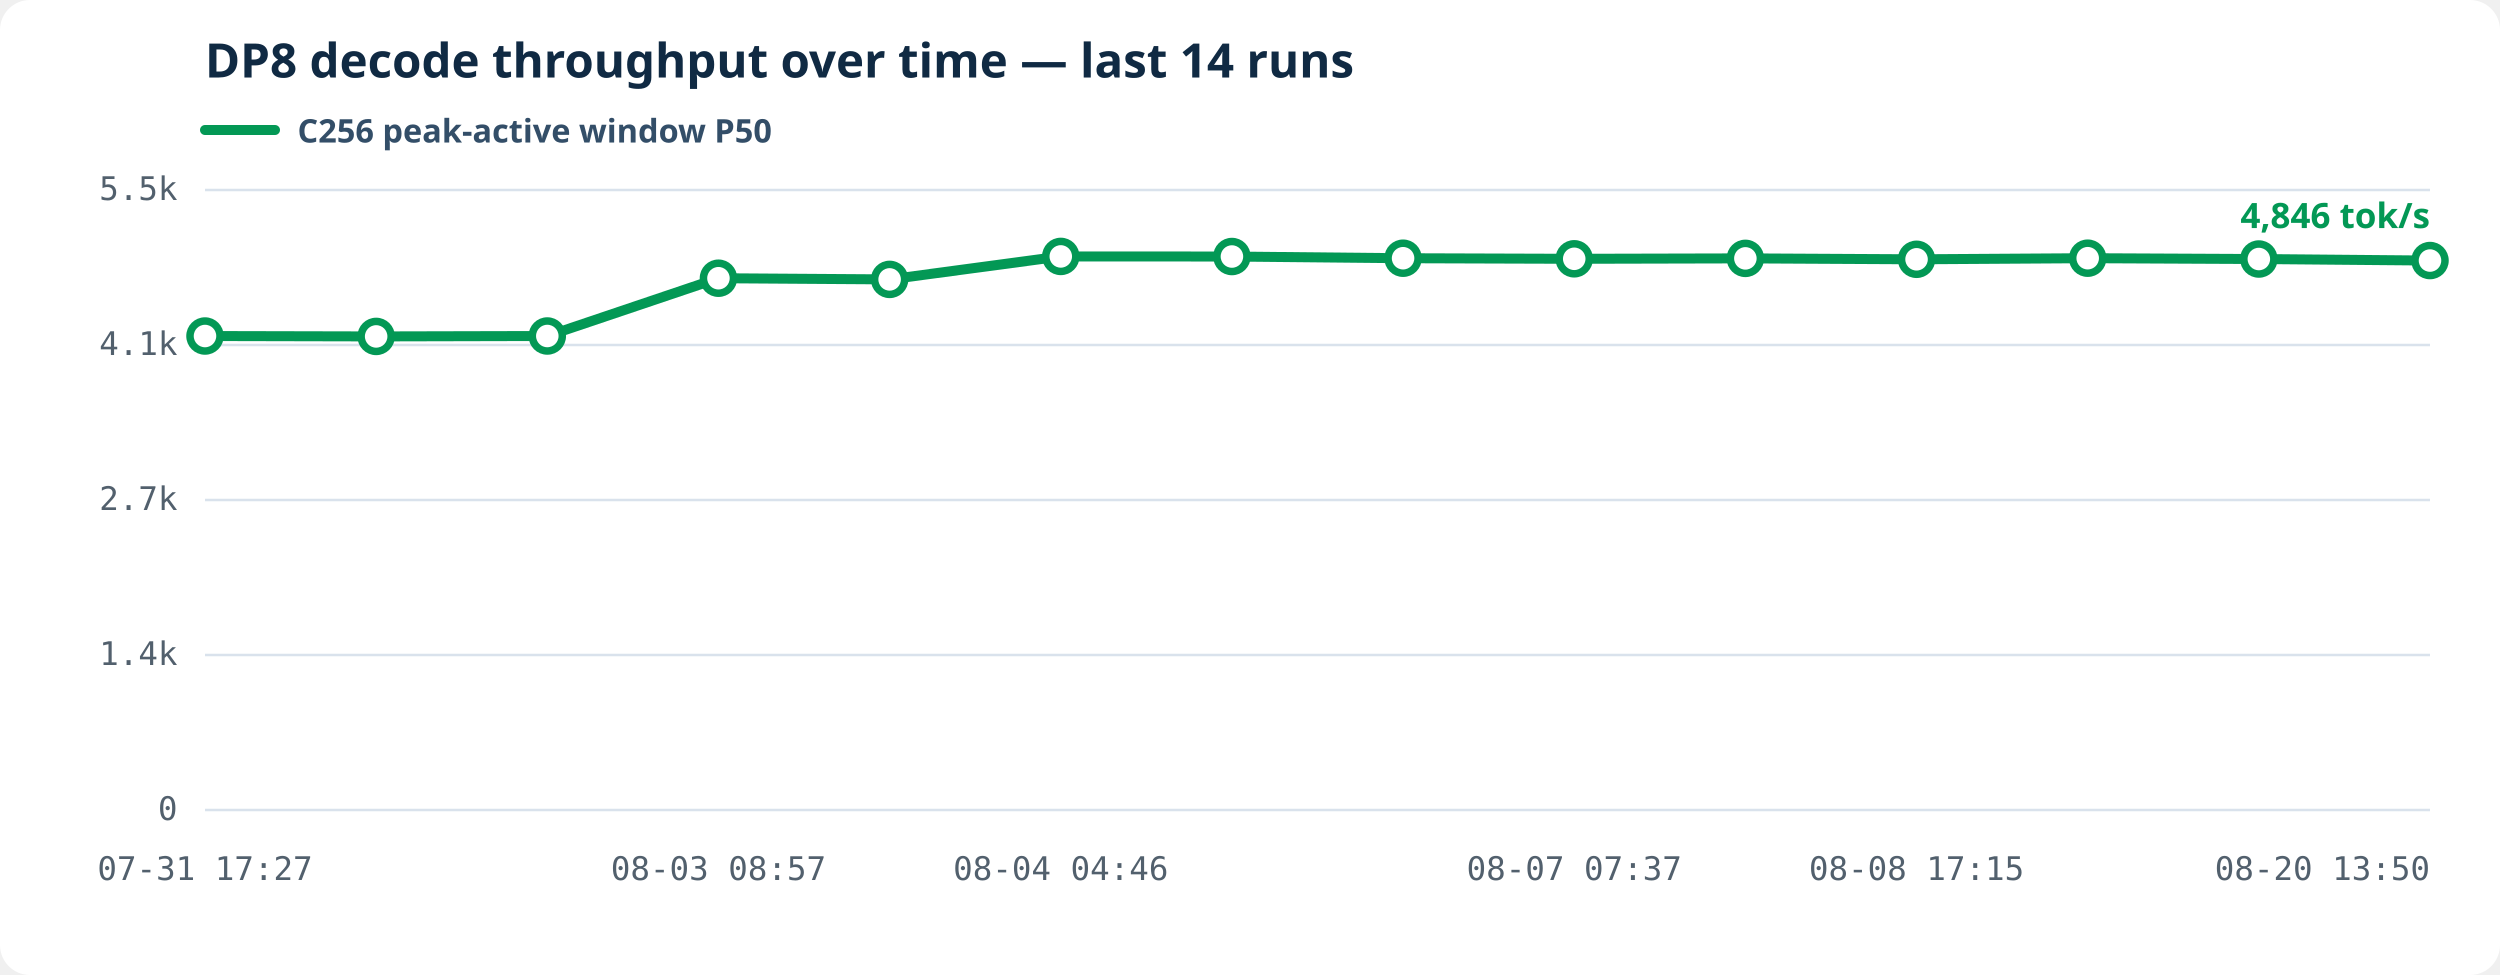
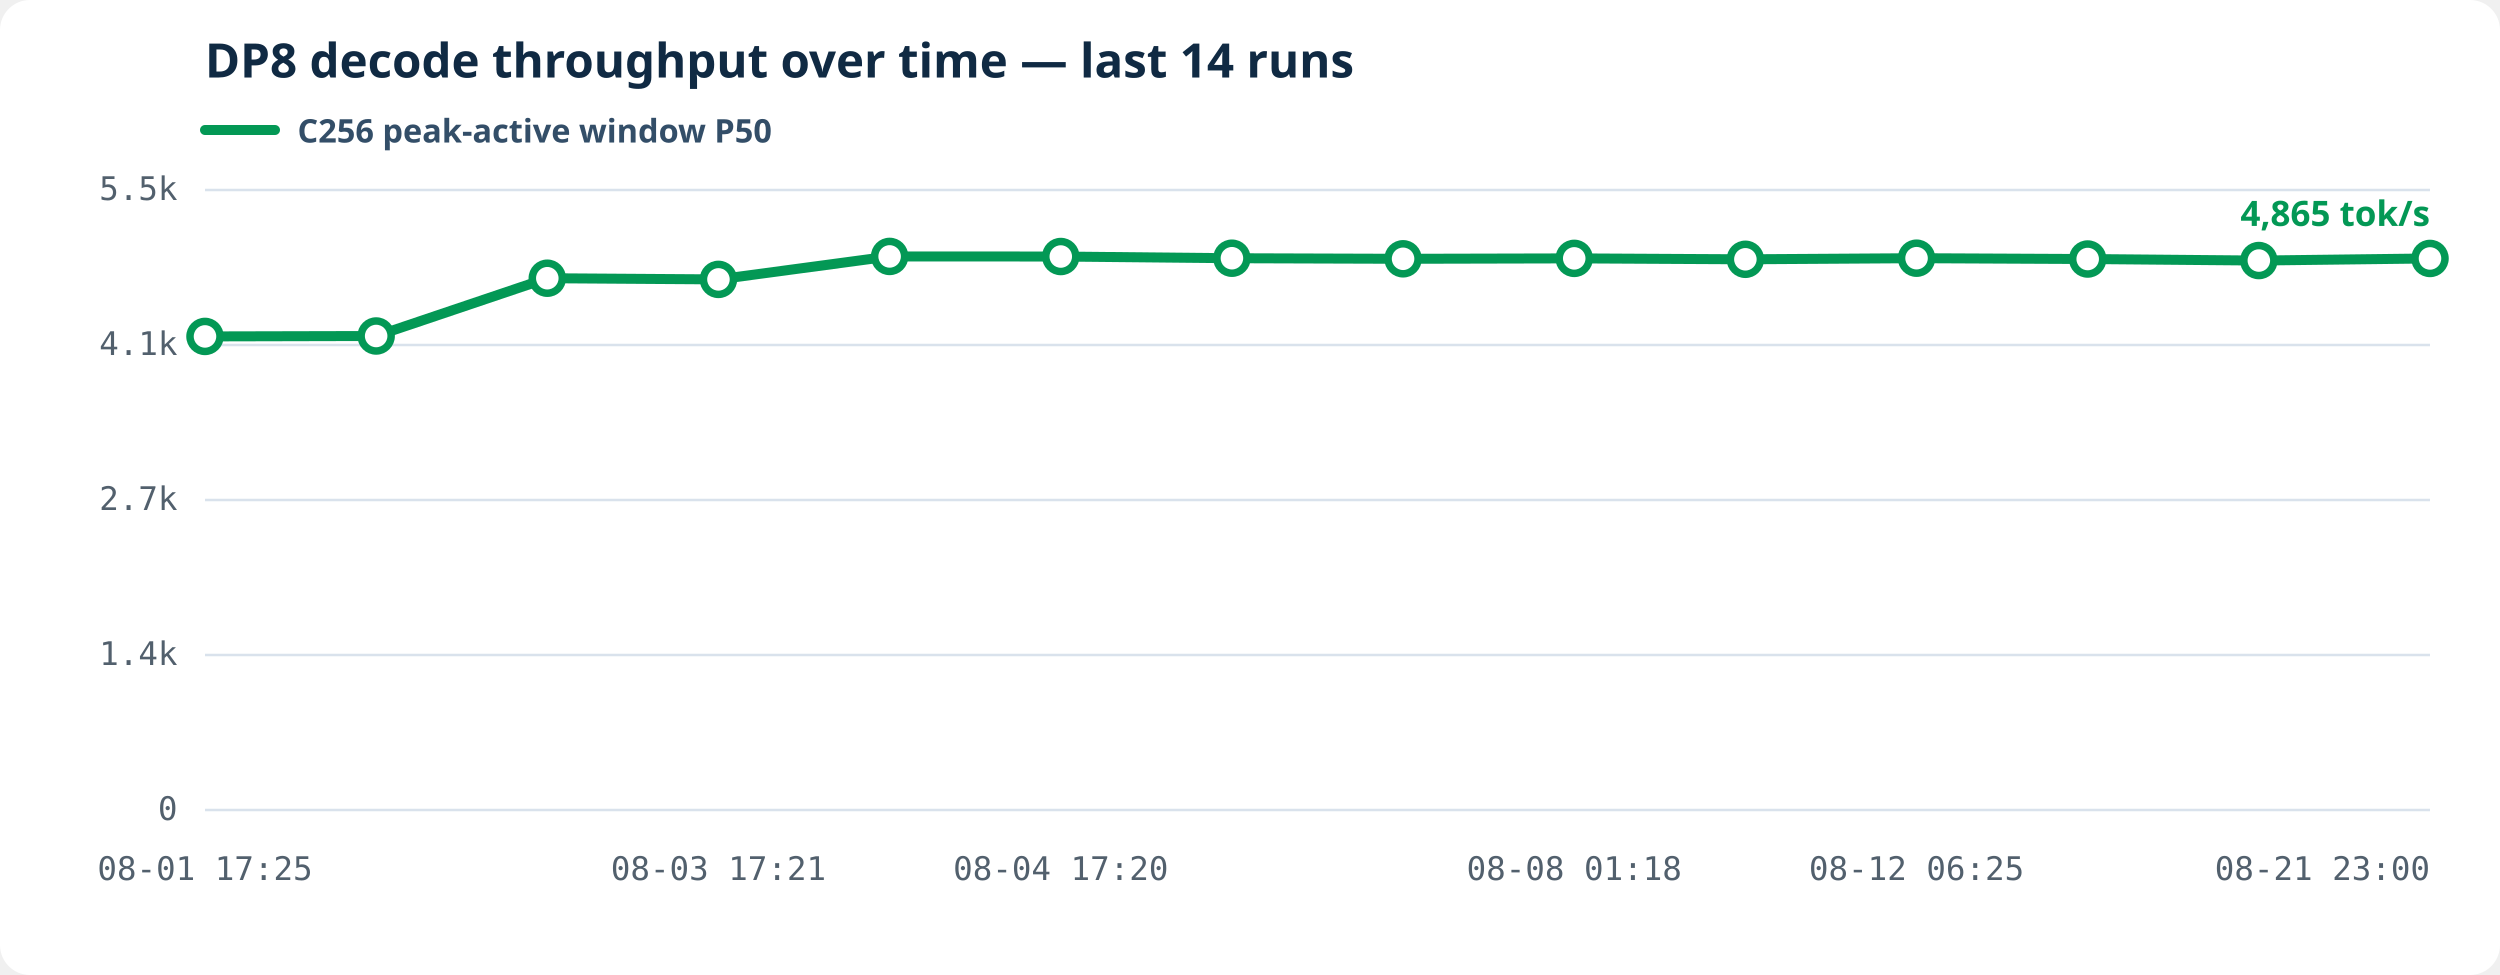
<svg xmlns="http://www.w3.org/2000/svg" viewBox="0 0 1000 390" role="img" aria-labelledby="decode-history-title decode-history-desc">
  <style>.bg{fill:#fff}.grid{stroke:#d9e2ec;stroke-width:1}.axis{fill:#52606d;font:13px ui-monospace,SFMono-Regular,Consolas,monospace}.heading{fill:#102a43;font:600 19px system-ui,sans-serif}.line{fill:none;stroke-width:4;stroke-linejoin:round;stroke-linecap:round}.dot{fill:#fff;stroke-width:3}.latest{stroke-width:3}.legend{fill:#334e68;font:600 13px system-ui,sans-serif}.value{font:600 14px system-ui,sans-serif}</style>
  <rect class="bg" width="1000" height="390" rx="12" />
  <text class="heading" x="82" y="31">DP8 decode throughput over time — last 14 runs</text>
  <line x1="82" y1="52" x2="110" y2="52" stroke="#039855" stroke-width="4" stroke-linecap="round" />
  <text class="legend" x="119" y="57">C256 peak-active window P50</text>
  <line class="grid" x1="82" y1="324.00" x2="972" y2="324.00" />
  <text class="axis" text-anchor="end" x="71" y="328.00">0</text>
  <line class="grid" x1="82" y1="262.00" x2="972" y2="262.00" />
  <text class="axis" text-anchor="end" x="71" y="266.00">1.4k</text>
  <line class="grid" x1="82" y1="200.00" x2="972" y2="200.00" />
  <text class="axis" text-anchor="end" x="71" y="204.00">2.7k</text>
  <line class="grid" x1="82" y1="138.00" x2="972" y2="138.00" />
  <text class="axis" text-anchor="end" x="71" y="142.00">4.1k</text>
  <line class="grid" x1="82" y1="76.00" x2="972" y2="76.00" />
  <text class="axis" text-anchor="end" x="71" y="80.00">5.5k</text>
-   <text class="axis" text-anchor="middle" x="82.00" y="352">07-31 17:27</text>
-   <text class="axis" text-anchor="middle" x="287.38" y="352">08-03 08:57</text>
-   <text class="axis" text-anchor="middle" x="424.31" y="352">08-04 04:46</text>
-   <text class="axis" text-anchor="middle" x="629.69" y="352">08-07 07:37</text>
-   <text class="axis" text-anchor="middle" x="766.62" y="352">08-08 17:15</text>
-   <text class="axis" text-anchor="end" x="972.00" y="352">08-20 13:50</text>
-   <polyline class="line" stroke="#039855" points="82.00,134.41 150.46,134.57 218.92,134.40 287.38,111.29 355.85,111.76 424.31,102.57 492.77,102.61 561.23,103.29 629.69,103.52 698.15,103.35 766.62,103.72 835.08,103.28 903.54,103.61 972.00,104.22" />
-   <circle class="dot" fill="#fff" stroke="#039855" cx="82.00" cy="134.41" r="6" />
-   <circle class="dot" fill="#fff" stroke="#039855" cx="150.46" cy="134.57" r="6" />
-   <circle class="dot" fill="#fff" stroke="#039855" cx="218.92" cy="134.40" r="6" />
-   <circle class="dot" fill="#fff" stroke="#039855" cx="287.38" cy="111.29" r="6" />
-   <circle class="dot" fill="#fff" stroke="#039855" cx="355.85" cy="111.76" r="6" />
-   <circle class="dot" fill="#fff" stroke="#039855" cx="424.31" cy="102.57" r="6" />
-   <circle class="dot" fill="#fff" stroke="#039855" cx="492.77" cy="102.61" r="6" />
-   <circle class="dot" fill="#fff" stroke="#039855" cx="561.23" cy="103.29" r="6" />
-   <circle class="dot" fill="#fff" stroke="#039855" cx="629.69" cy="103.52" r="6" />
-   <circle class="dot" fill="#fff" stroke="#039855" cx="698.15" cy="103.35" r="6" />
-   <circle class="dot" fill="#fff" stroke="#039855" cx="766.62" cy="103.72" r="6" />
-   <circle class="dot" fill="#fff" stroke="#039855" cx="835.08" cy="103.28" r="6" />
-   <circle class="dot" fill="#fff" stroke="#039855" cx="903.54" cy="103.61" r="6" />
-   <circle class="dot latest" fill="#039855" stroke="#039855" cx="972.00" cy="104.22" r="6" />
-   <text class="value" fill="#039855" text-anchor="end" x="972.00" y="91.22">4,846 tok/s</text>
+   <text class="axis" text-anchor="middle" x="82.00" y="352">08-01 17:25</text>
+   <text class="axis" text-anchor="middle" x="287.38" y="352">08-03 17:21</text>
+   <text class="axis" text-anchor="middle" x="424.31" y="352">08-04 17:20</text>
+   <text class="axis" text-anchor="middle" x="629.69" y="352">08-08 01:18</text>
+   <text class="axis" text-anchor="middle" x="766.62" y="352">08-12 06:25</text>
+   <text class="axis" text-anchor="end" x="972.00" y="352">08-21 23:00</text>
+   <polyline class="line" stroke="#039855" points="82.00,134.57 150.46,134.40 218.92,111.29 287.38,111.76 355.85,102.57 424.31,102.61 492.77,103.29 561.23,103.52 629.69,103.35 698.15,103.72 766.62,103.28 835.08,103.61 903.54,104.22 972.00,103.38" />
+   <circle class="dot" fill="#fff" stroke="#039855" cx="82.00" cy="134.57" r="6" />
+   <circle class="dot" fill="#fff" stroke="#039855" cx="150.46" cy="134.40" r="6" />
+   <circle class="dot" fill="#fff" stroke="#039855" cx="218.92" cy="111.29" r="6" />
+   <circle class="dot" fill="#fff" stroke="#039855" cx="287.38" cy="111.76" r="6" />
+   <circle class="dot" fill="#fff" stroke="#039855" cx="355.85" cy="102.57" r="6" />
+   <circle class="dot" fill="#fff" stroke="#039855" cx="424.31" cy="102.61" r="6" />
+   <circle class="dot" fill="#fff" stroke="#039855" cx="492.77" cy="103.29" r="6" />
+   <circle class="dot" fill="#fff" stroke="#039855" cx="561.23" cy="103.52" r="6" />
+   <circle class="dot" fill="#fff" stroke="#039855" cx="629.69" cy="103.35" r="6" />
+   <circle class="dot" fill="#fff" stroke="#039855" cx="698.15" cy="103.72" r="6" />
+   <circle class="dot" fill="#fff" stroke="#039855" cx="766.62" cy="103.28" r="6" />
+   <circle class="dot" fill="#fff" stroke="#039855" cx="835.08" cy="103.61" r="6" />
+   <circle class="dot" fill="#fff" stroke="#039855" cx="903.54" cy="104.22" r="6" />
+   <circle class="dot latest" fill="#039855" stroke="#039855" cx="972.00" cy="103.38" r="6" />
+   <text class="value" fill="#039855" text-anchor="end" x="972.00" y="90.38">4,865 tok/s</text>
</svg>
